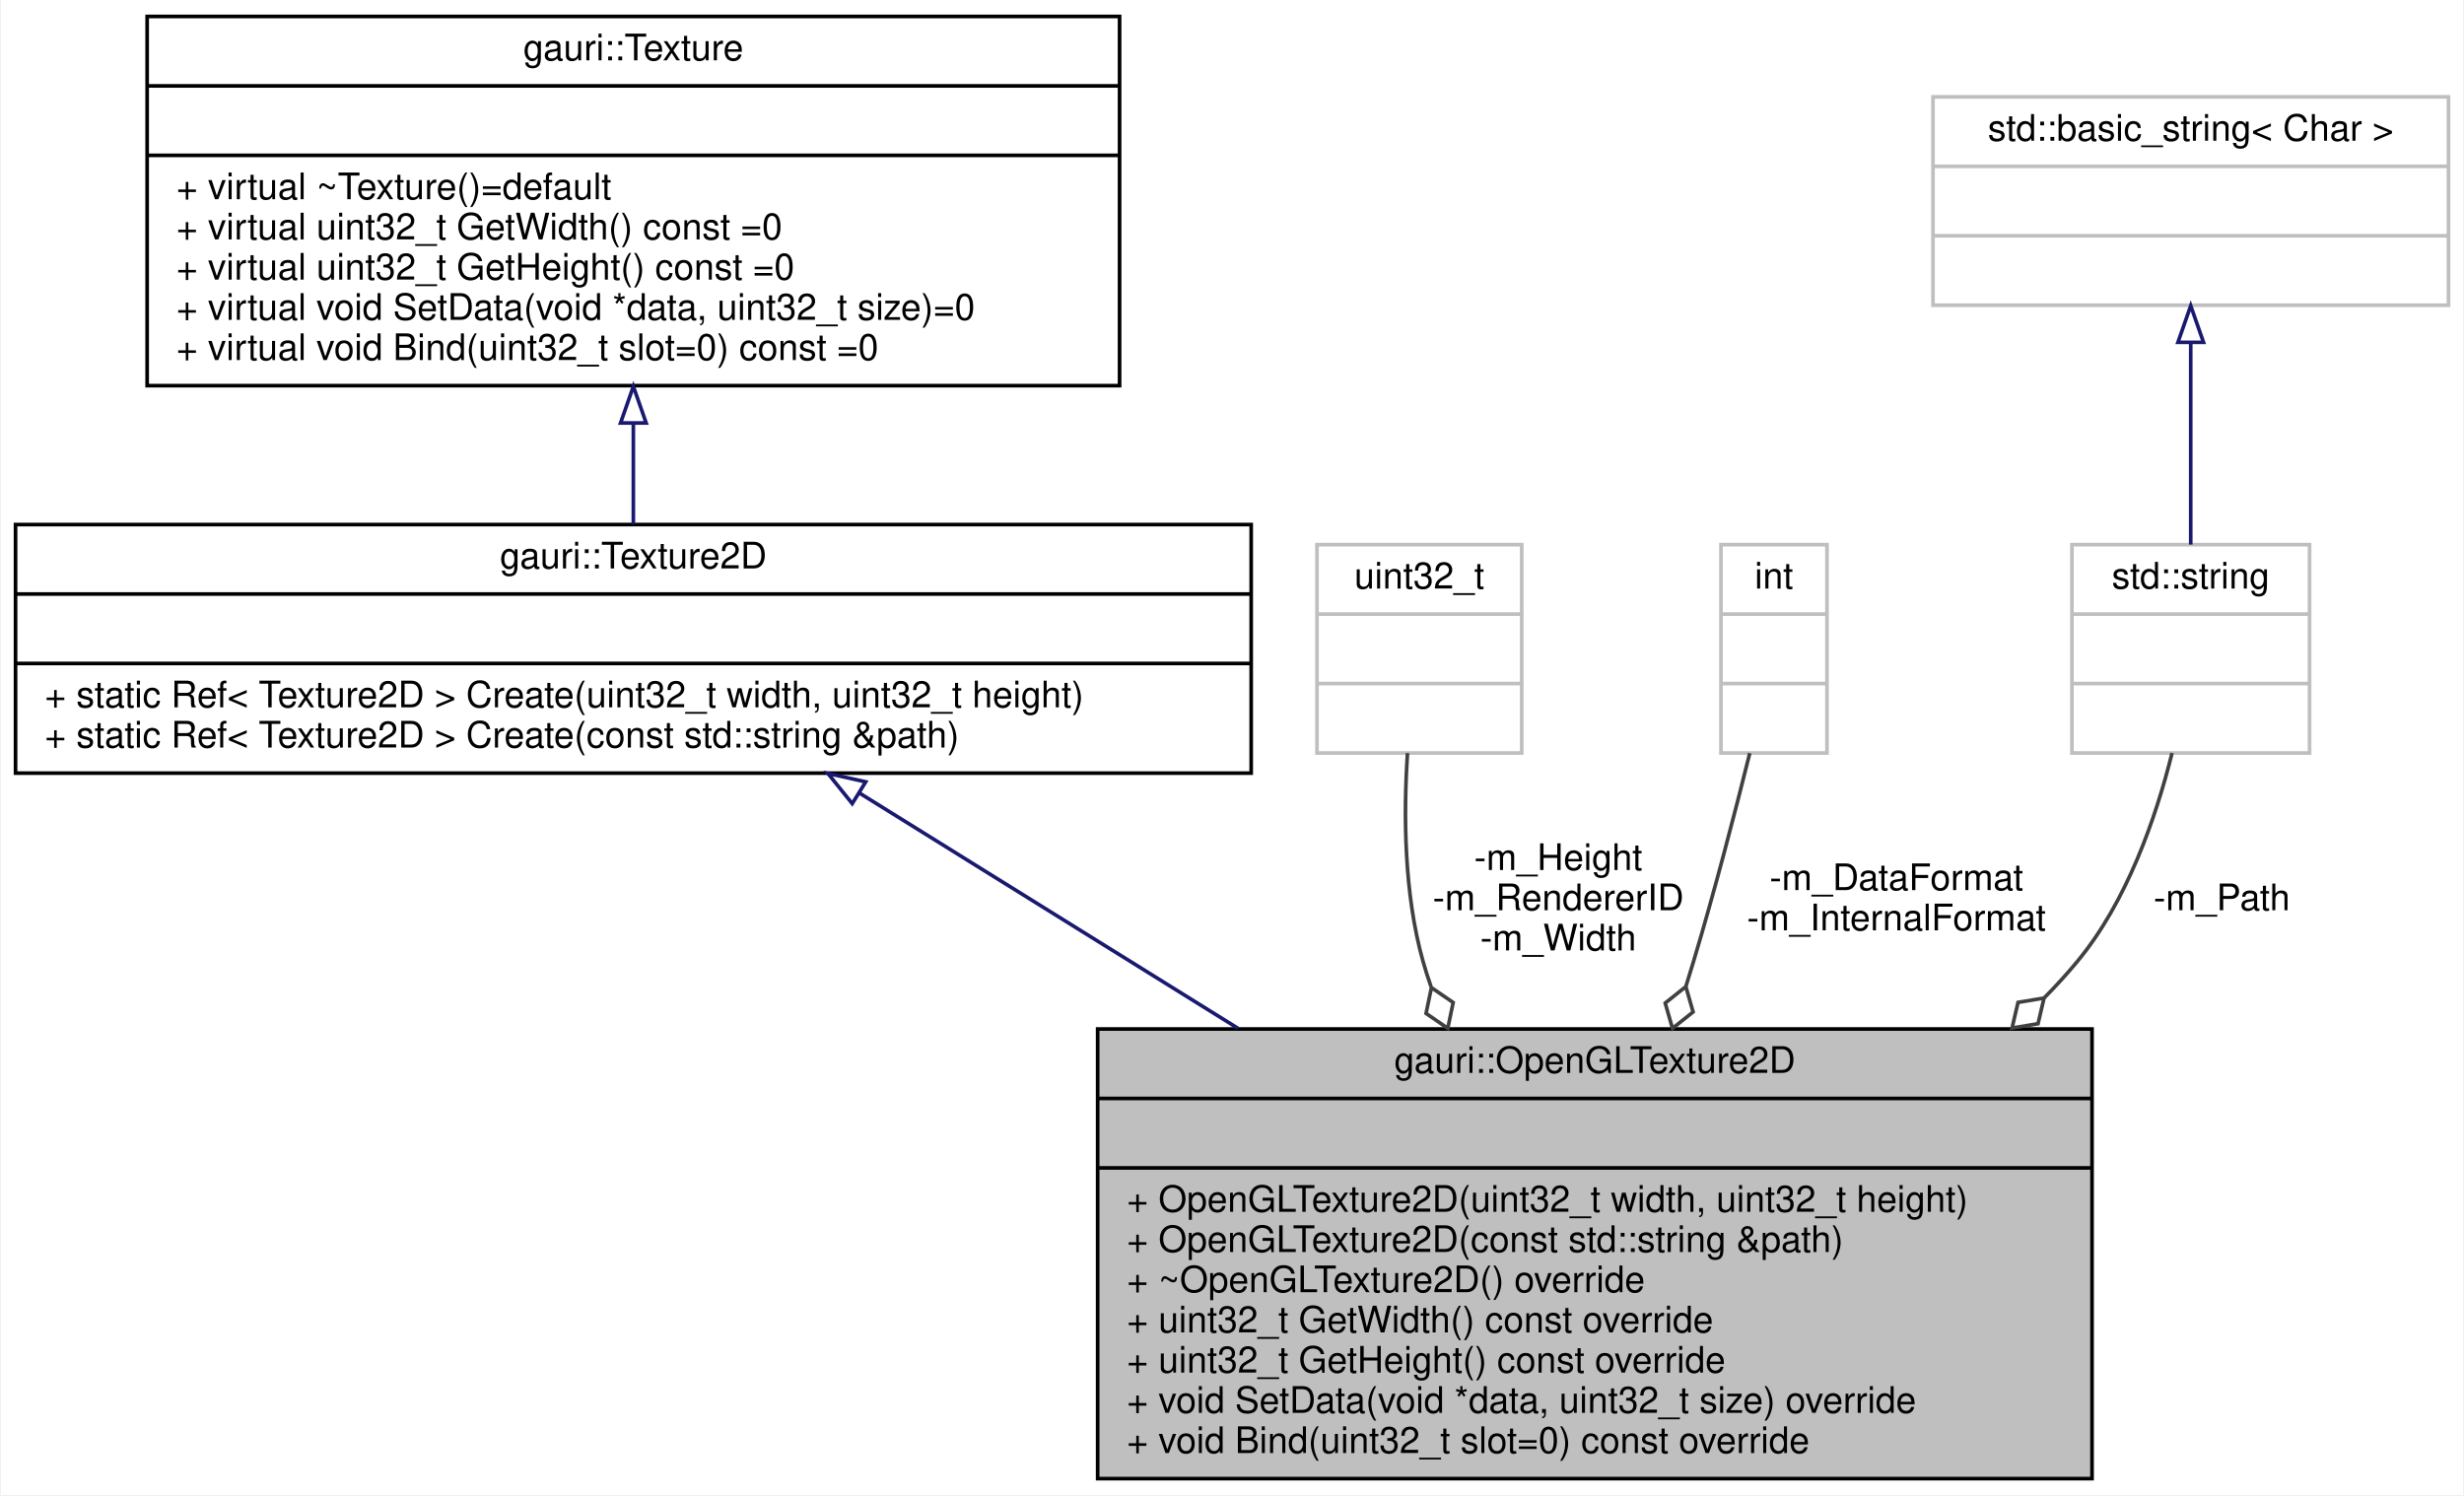
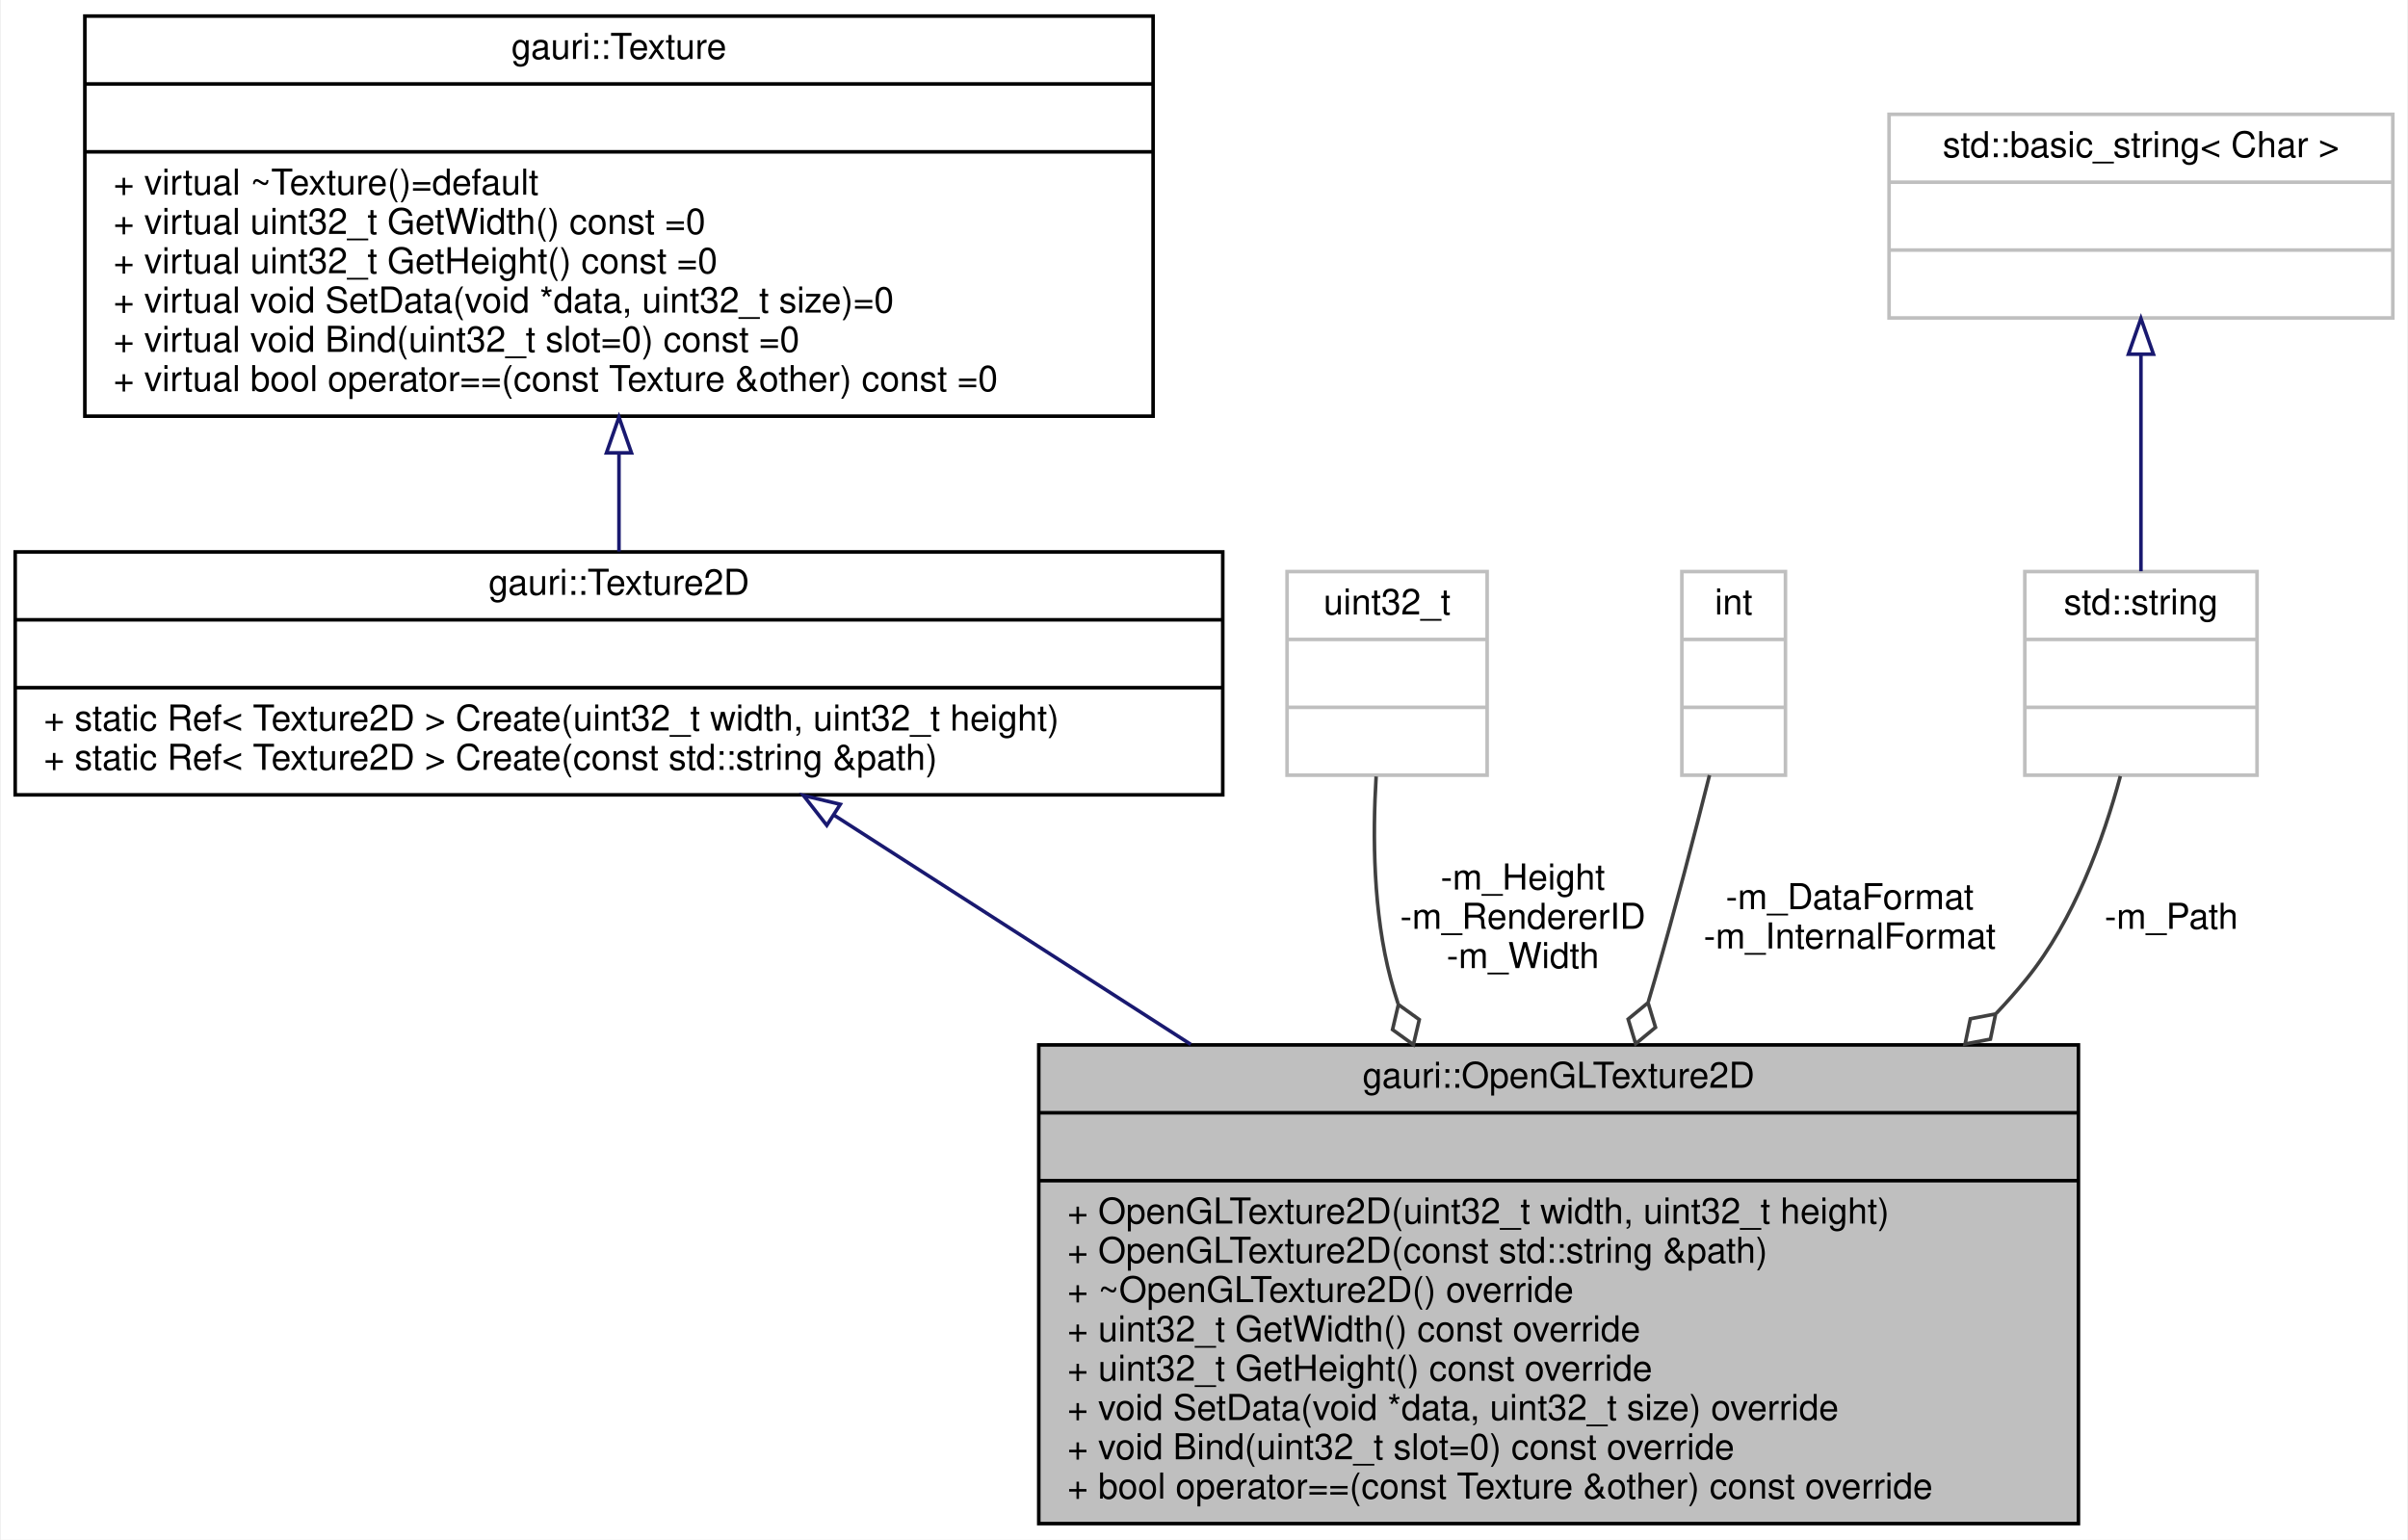
- <svg xmlns="http://www.w3.org/2000/svg" xmlns:xlink="http://www.w3.org/1999/xlink" width="674pt" height="409pt" viewBox="0.00 0.00 673.50 409.00">
-   <g id="graph0" class="graph" transform="scale(1 1) rotate(0) translate(4 405)">
-     <polygon fill="white" stroke="transparent" points="-4,4 -4,-405 669.5,-405 669.5,4 -4,4" />
+ <svg xmlns="http://www.w3.org/2000/svg" xmlns:xlink="http://www.w3.org/1999/xlink" width="674pt" height="431pt" viewBox="0.00 0.00 673.50 431.00">
+   <g id="graph0" class="graph" transform="scale(1 1) rotate(0) translate(4 427)">
+     <polygon fill="white" stroke="transparent" points="-4,4 -4,-427 669.5,-427 669.5,4 -4,4" />
    <g id="node1" class="node">
      <g id="a_node1">
        <a xlink:title=" ">
-           <polygon fill="#bfbfbf" stroke="black" points="296,-0.5 296,-123.5 568,-123.5 568,-0.5 296,-0.5" />
-           <text text-anchor="middle" x="432" y="-111.5" font-family="Helvetica,sans-Serif" font-size="10.00">gauri::OpenGLTexture2D</text>
-           <polyline fill="none" stroke="black" points="296,-104.5 568,-104.5 " />
-           <text text-anchor="middle" x="432" y="-92.5" font-family="Helvetica,sans-Serif" font-size="10.00"> </text>
-           <polyline fill="none" stroke="black" points="296,-85.5 568,-85.5 " />
-           <text text-anchor="start" x="304" y="-73.5" font-family="Helvetica,sans-Serif" font-size="10.00">+ OpenGLTexture2D(uint32_t width, uint32_t height)</text>
-           <text text-anchor="start" x="304" y="-62.5" font-family="Helvetica,sans-Serif" font-size="10.00">+ OpenGLTexture2D(const std::string &amp;path)</text>
-           <text text-anchor="start" x="304" y="-51.5" font-family="Helvetica,sans-Serif" font-size="10.00">+ ~OpenGLTexture2D() override</text>
-           <text text-anchor="start" x="304" y="-40.5" font-family="Helvetica,sans-Serif" font-size="10.00">+ uint32_t GetWidth() const override</text>
-           <text text-anchor="start" x="304" y="-29.5" font-family="Helvetica,sans-Serif" font-size="10.00">+ uint32_t GetHeight() const override</text>
-           <text text-anchor="start" x="304" y="-18.5" font-family="Helvetica,sans-Serif" font-size="10.00">+ void SetData(void *data, uint32_t size) override</text>
-           <text text-anchor="start" x="304" y="-7.5" font-family="Helvetica,sans-Serif" font-size="10.00">+ void Bind(uint32_t slot=0) const override</text>
+           <polygon fill="#bfbfbf" stroke="black" points="286.5,-0.5 286.5,-134.5 577.5,-134.5 577.5,-0.5 286.5,-0.5" />
+           <text text-anchor="middle" x="432" y="-122.5" font-family="Helvetica,sans-Serif" font-size="10.00">gauri::OpenGLTexture2D</text>
+           <polyline fill="none" stroke="black" points="286.5,-115.5 577.5,-115.5 " />
+           <text text-anchor="middle" x="432" y="-103.5" font-family="Helvetica,sans-Serif" font-size="10.00"> </text>
+           <polyline fill="none" stroke="black" points="286.5,-96.5 577.5,-96.5 " />
+           <text text-anchor="start" x="294.5" y="-84.5" font-family="Helvetica,sans-Serif" font-size="10.00">+ OpenGLTexture2D(uint32_t width, uint32_t height)</text>
+           <text text-anchor="start" x="294.5" y="-73.5" font-family="Helvetica,sans-Serif" font-size="10.00">+ OpenGLTexture2D(const std::string &amp;path)</text>
+           <text text-anchor="start" x="294.5" y="-62.5" font-family="Helvetica,sans-Serif" font-size="10.00">+ ~OpenGLTexture2D() override</text>
+           <text text-anchor="start" x="294.5" y="-51.5" font-family="Helvetica,sans-Serif" font-size="10.00">+ uint32_t GetWidth() const override</text>
+           <text text-anchor="start" x="294.5" y="-40.5" font-family="Helvetica,sans-Serif" font-size="10.00">+ uint32_t GetHeight() const override</text>
+           <text text-anchor="start" x="294.5" y="-29.5" font-family="Helvetica,sans-Serif" font-size="10.00">+ void SetData(void *data, uint32_t size) override</text>
+           <text text-anchor="start" x="294.5" y="-18.5" font-family="Helvetica,sans-Serif" font-size="10.00">+ void Bind(uint32_t slot=0) const override</text>
+           <text text-anchor="start" x="294.5" y="-7.5" font-family="Helvetica,sans-Serif" font-size="10.00">+ bool operator==(const Texture &amp;other) const override</text>
        </a>
      </g>
    </g>
    <g id="node2" class="node">
      <g id="a_node2">
        <a xlink:href="classgauri_1_1Texture2D.html" target="_top" xlink:title=" ">
-           <polygon fill="white" stroke="black" points="0,-193.5 0,-261.5 338,-261.5 338,-193.5 0,-193.5" />
-           <text text-anchor="middle" x="169" y="-249.5" font-family="Helvetica,sans-Serif" font-size="10.00">gauri::Texture2D</text>
-           <polyline fill="none" stroke="black" points="0,-242.5 338,-242.5 " />
-           <text text-anchor="middle" x="169" y="-230.5" font-family="Helvetica,sans-Serif" font-size="10.00"> </text>
-           <polyline fill="none" stroke="black" points="0,-223.5 338,-223.5 " />
-           <text text-anchor="start" x="8" y="-211.5" font-family="Helvetica,sans-Serif" font-size="10.00">+ static Ref&lt; Texture2D &gt; Create(uint32_t width, uint32_t height)</text>
-           <text text-anchor="start" x="8" y="-200.5" font-family="Helvetica,sans-Serif" font-size="10.00">+ static Ref&lt; Texture2D &gt; Create(const std::string &amp;path)</text>
+           <polygon fill="white" stroke="black" points="0,-204.5 0,-272.5 338,-272.5 338,-204.5 0,-204.5" />
+           <text text-anchor="middle" x="169" y="-260.5" font-family="Helvetica,sans-Serif" font-size="10.00">gauri::Texture2D</text>
+           <polyline fill="none" stroke="black" points="0,-253.5 338,-253.5 " />
+           <text text-anchor="middle" x="169" y="-241.5" font-family="Helvetica,sans-Serif" font-size="10.00"> </text>
+           <polyline fill="none" stroke="black" points="0,-234.5 338,-234.5 " />
+           <text text-anchor="start" x="8" y="-222.5" font-family="Helvetica,sans-Serif" font-size="10.00">+ static Ref&lt; Texture2D &gt; Create(uint32_t width, uint32_t height)</text>
+           <text text-anchor="start" x="8" y="-211.5" font-family="Helvetica,sans-Serif" font-size="10.00">+ static Ref&lt; Texture2D &gt; Create(const std::string &amp;path)</text>
        </a>
      </g>
    </g>
    <g id="edge1" class="edge">
-       <path fill="none" stroke="midnightblue" d="M230.73,-188.12C261.61,-168.92 299.72,-145.23 334.44,-123.65" />
-       <polygon fill="none" stroke="midnightblue" points="228.87,-185.16 222.22,-193.41 232.56,-191.11 228.87,-185.16" />
+       <path fill="none" stroke="midnightblue" d="M229.19,-198.82C258.76,-179.82 295.23,-156.39 329.05,-134.65" />
+       <polygon fill="none" stroke="midnightblue" points="227.17,-195.96 220.65,-204.31 230.95,-201.85 227.17,-195.96" />
    </g>
    <g id="node3" class="node">
      <g id="a_node3">
        <a xlink:href="classgauri_1_1Texture.html" target="_top" xlink:title=" ">
-           <polygon fill="white" stroke="black" points="36,-299.5 36,-400.5 302,-400.5 302,-299.5 36,-299.5" />
-           <text text-anchor="middle" x="169" y="-388.5" font-family="Helvetica,sans-Serif" font-size="10.00">gauri::Texture</text>
-           <polyline fill="none" stroke="black" points="36,-381.5 302,-381.5 " />
-           <text text-anchor="middle" x="169" y="-369.5" font-family="Helvetica,sans-Serif" font-size="10.00"> </text>
-           <polyline fill="none" stroke="black" points="36,-362.5 302,-362.5 " />
-           <text text-anchor="start" x="44" y="-350.5" font-family="Helvetica,sans-Serif" font-size="10.00">+ virtual ~Texture()=default</text>
-           <text text-anchor="start" x="44" y="-339.5" font-family="Helvetica,sans-Serif" font-size="10.00">+ virtual uint32_t GetWidth() const =0</text>
-           <text text-anchor="start" x="44" y="-328.5" font-family="Helvetica,sans-Serif" font-size="10.00">+ virtual uint32_t GetHeight() const =0</text>
-           <text text-anchor="start" x="44" y="-317.5" font-family="Helvetica,sans-Serif" font-size="10.00">+ virtual void SetData(void *data, uint32_t size)=0</text>
-           <text text-anchor="start" x="44" y="-306.5" font-family="Helvetica,sans-Serif" font-size="10.00">+ virtual void Bind(uint32_t slot=0) const =0</text>
+           <polygon fill="white" stroke="black" points="19.5,-310.5 19.5,-422.5 318.5,-422.5 318.5,-310.5 19.5,-310.5" />
+           <text text-anchor="middle" x="169" y="-410.5" font-family="Helvetica,sans-Serif" font-size="10.00">gauri::Texture</text>
+           <polyline fill="none" stroke="black" points="19.5,-403.5 318.5,-403.5 " />
+           <text text-anchor="middle" x="169" y="-391.5" font-family="Helvetica,sans-Serif" font-size="10.00"> </text>
+           <polyline fill="none" stroke="black" points="19.5,-384.5 318.5,-384.5 " />
+           <text text-anchor="start" x="27.5" y="-372.5" font-family="Helvetica,sans-Serif" font-size="10.00">+ virtual ~Texture()=default</text>
+           <text text-anchor="start" x="27.5" y="-361.5" font-family="Helvetica,sans-Serif" font-size="10.00">+ virtual uint32_t GetWidth() const =0</text>
+           <text text-anchor="start" x="27.5" y="-350.5" font-family="Helvetica,sans-Serif" font-size="10.00">+ virtual uint32_t GetHeight() const =0</text>
+           <text text-anchor="start" x="27.5" y="-339.5" font-family="Helvetica,sans-Serif" font-size="10.00">+ virtual void SetData(void *data, uint32_t size)=0</text>
+           <text text-anchor="start" x="27.5" y="-328.5" font-family="Helvetica,sans-Serif" font-size="10.00">+ virtual void Bind(uint32_t slot=0) const =0</text>
+           <text text-anchor="start" x="27.5" y="-317.5" font-family="Helvetica,sans-Serif" font-size="10.00">+ virtual bool operator==(const Texture &amp;other) const =0</text>
        </a>
      </g>
    </g>
    <g id="edge2" class="edge">
-       <path fill="none" stroke="midnightblue" d="M169,-289.07C169,-279.61 169,-270.14 169,-261.59" />
-       <polygon fill="none" stroke="midnightblue" points="165.5,-289.29 169,-299.29 172.5,-289.29 165.5,-289.29" />
+       <path fill="none" stroke="midnightblue" d="M169,-299.96C169,-290.48 169,-281.08 169,-272.62" />
+       <polygon fill="none" stroke="midnightblue" points="165.5,-300.23 169,-310.23 172.5,-300.23 165.5,-300.23" />
    </g>
    <g id="node4" class="node">
      <g id="a_node4">
        <a xlink:title=" ">
-           <polygon fill="white" stroke="#bfbfbf" points="356,-199 356,-256 412,-256 412,-199 356,-199" />
-           <text text-anchor="middle" x="384" y="-244" font-family="Helvetica,sans-Serif" font-size="10.00">uint32_t</text>
-           <polyline fill="none" stroke="#bfbfbf" points="356,-237 412,-237 " />
-           <text text-anchor="middle" x="384" y="-225" font-family="Helvetica,sans-Serif" font-size="10.00"> </text>
-           <polyline fill="none" stroke="#bfbfbf" points="356,-218 412,-218 " />
-           <text text-anchor="middle" x="384" y="-206" font-family="Helvetica,sans-Serif" font-size="10.00"> </text>
+           <polygon fill="white" stroke="#bfbfbf" points="356,-210 356,-267 412,-267 412,-210 356,-210" />
+           <text text-anchor="middle" x="384" y="-255" font-family="Helvetica,sans-Serif" font-size="10.00">uint32_t</text>
+           <polyline fill="none" stroke="#bfbfbf" points="356,-248 412,-248 " />
+           <text text-anchor="middle" x="384" y="-236" font-family="Helvetica,sans-Serif" font-size="10.00"> </text>
+           <polyline fill="none" stroke="#bfbfbf" points="356,-229 412,-229 " />
+           <text text-anchor="middle" x="384" y="-217" font-family="Helvetica,sans-Serif" font-size="10.00"> </text>
        </a>
      </g>
    </g>
    <g id="edge3" class="edge">
-       <path fill="none" stroke="#404040" d="M380.76,-198.97C379.65,-182.19 379.79,-160.5 385,-142 385.65,-139.7 386.38,-137.39 387.19,-135.09" />
-       <polygon fill="none" stroke="#404040" points="387.3,-134.82 385.83,-127.77 391.78,-123.69 393.25,-130.75 387.3,-134.82" />
-       <text text-anchor="middle" x="422" y="-167" font-family="Helvetica,sans-Serif" font-size="10.00"> -m_Height</text>
-       <text text-anchor="middle" x="422" y="-156" font-family="Helvetica,sans-Serif" font-size="10.00">-m_RendererID</text>
-       <text text-anchor="middle" x="422" y="-145" font-family="Helvetica,sans-Serif" font-size="10.00">-m_Width</text>
+       <path fill="none" stroke="#404040" d="M380.93,-209.64C379.92,-192.94 380.1,-171.43 385,-153 385.61,-150.69 386.31,-148.37 387.06,-146.06" />
+       <polygon fill="none" stroke="#404040" points="387.16,-145.8 385.52,-138.78 391.36,-134.56 393.01,-141.58 387.16,-145.8" />
+       <text text-anchor="middle" x="422" y="-178" font-family="Helvetica,sans-Serif" font-size="10.00"> -m_Height</text>
+       <text text-anchor="middle" x="422" y="-167" font-family="Helvetica,sans-Serif" font-size="10.00">-m_RendererID</text>
+       <text text-anchor="middle" x="422" y="-156" font-family="Helvetica,sans-Serif" font-size="10.00">-m_Width</text>
    </g>
    <g id="node5" class="node">
      <g id="a_node5">
        <a xlink:title=" ">
-           <polygon fill="white" stroke="#bfbfbf" points="466.5,-199 466.5,-256 495.5,-256 495.5,-199 466.5,-199" />
-           <text text-anchor="middle" x="481" y="-244" font-family="Helvetica,sans-Serif" font-size="10.00">int</text>
-           <polyline fill="none" stroke="#bfbfbf" points="466.5,-237 495.5,-237 " />
-           <text text-anchor="middle" x="481" y="-225" font-family="Helvetica,sans-Serif" font-size="10.00"> </text>
-           <polyline fill="none" stroke="#bfbfbf" points="466.5,-218 495.5,-218 " />
-           <text text-anchor="middle" x="481" y="-206" font-family="Helvetica,sans-Serif" font-size="10.00"> </text>
+           <polygon fill="white" stroke="#bfbfbf" points="466.5,-210 466.5,-267 495.5,-267 495.5,-210 466.5,-210" />
+           <text text-anchor="middle" x="481" y="-255" font-family="Helvetica,sans-Serif" font-size="10.00">int</text>
+           <polyline fill="none" stroke="#bfbfbf" points="466.5,-248 495.5,-248 " />
+           <text text-anchor="middle" x="481" y="-236" font-family="Helvetica,sans-Serif" font-size="10.00"> </text>
+           <polyline fill="none" stroke="#bfbfbf" points="466.5,-229 495.5,-229 " />
+           <text text-anchor="middle" x="481" y="-217" font-family="Helvetica,sans-Serif" font-size="10.00"> </text>
        </a>
      </g>
    </g>
    <g id="edge4" class="edge">
-       <path fill="none" stroke="#404040" d="M474.38,-198.96C470.26,-182.37 464.67,-160.87 459,-142 458.33,-139.76 457.63,-137.49 456.92,-135.2" />
-       <polygon fill="none" stroke="#404040" points="456.89,-135.1 451.25,-130.6 453.24,-123.67 458.88,-128.17 456.89,-135.1" />
-       <text text-anchor="middle" x="514.5" y="-161.5" font-family="Helvetica,sans-Serif" font-size="10.00"> -m_DataFormat</text>
-       <text text-anchor="middle" x="514.5" y="-150.5" font-family="Helvetica,sans-Serif" font-size="10.00">-m_InternalFormat</text>
+       <path fill="none" stroke="#404040" d="M474.24,-210C470.07,-193.42 464.48,-171.93 459,-153 458.38,-150.87 457.75,-148.72 457.11,-146.55" />
+       <polygon fill="none" stroke="#404040" points="457.04,-146.31 451.47,-141.72 453.57,-134.82 459.13,-139.41 457.04,-146.31" />
+       <text text-anchor="middle" x="513.5" y="-172.5" font-family="Helvetica,sans-Serif" font-size="10.00"> -m_DataFormat</text>
+       <text text-anchor="middle" x="513.5" y="-161.5" font-family="Helvetica,sans-Serif" font-size="10.00">-m_InternalFormat</text>
    </g>
    <g id="node6" class="node">
      <g id="a_node6">
        <a xlink:title=" ">
-           <polygon fill="white" stroke="#bfbfbf" points="562.5,-199 562.5,-256 627.5,-256 627.5,-199 562.5,-199" />
-           <text text-anchor="middle" x="595" y="-244" font-family="Helvetica,sans-Serif" font-size="10.00">std::string</text>
-           <polyline fill="none" stroke="#bfbfbf" points="562.5,-237 627.5,-237 " />
-           <text text-anchor="middle" x="595" y="-225" font-family="Helvetica,sans-Serif" font-size="10.00"> </text>
-           <polyline fill="none" stroke="#bfbfbf" points="562.5,-218 627.5,-218 " />
-           <text text-anchor="middle" x="595" y="-206" font-family="Helvetica,sans-Serif" font-size="10.00"> </text>
+           <polygon fill="white" stroke="#bfbfbf" points="562.5,-210 562.5,-267 627.5,-267 627.5,-210 562.5,-210" />
+           <text text-anchor="middle" x="595" y="-255" font-family="Helvetica,sans-Serif" font-size="10.00">std::string</text>
+           <polyline fill="none" stroke="#bfbfbf" points="562.5,-248 627.5,-248 " />
+           <text text-anchor="middle" x="595" y="-236" font-family="Helvetica,sans-Serif" font-size="10.00"> </text>
+           <polyline fill="none" stroke="#bfbfbf" points="562.5,-229 627.5,-229 " />
+           <text text-anchor="middle" x="595" y="-217" font-family="Helvetica,sans-Serif" font-size="10.00"> </text>
        </a>
      </g>
    </g>
    <g id="edge5" class="edge">
-       <path fill="none" stroke="#404040" d="M589.89,-199C585.45,-181.19 577.55,-158.37 564,-142 561.15,-138.56 558.11,-135.23 554.91,-132.01" />
-       <polygon fill="none" stroke="#404040" points="554.87,-131.97 547.76,-130.78 546.12,-123.76 553.23,-124.95 554.87,-131.97" />
-       <text text-anchor="middle" x="603.5" y="-156" font-family="Helvetica,sans-Serif" font-size="10.00"> -m_Path</text>
+       <path fill="none" stroke="#404040" d="M589.24,-209.75C584.49,-192.07 576.32,-169.47 563,-153 560.32,-149.69 557.48,-146.47 554.51,-143.34" />
+       <polygon fill="none" stroke="#404040" points="554.33,-143.17 547.25,-141.81 545.78,-134.75 552.87,-136.11 554.33,-143.17" />
+       <text text-anchor="middle" x="603.5" y="-167" font-family="Helvetica,sans-Serif" font-size="10.00"> -m_Path</text>
    </g>
    <g id="node7" class="node">
      <g id="a_node7">
        <a xlink:title=" ">
-           <polygon fill="white" stroke="#bfbfbf" points="524.5,-321.5 524.5,-378.5 665.5,-378.5 665.5,-321.5 524.5,-321.5" />
-           <text text-anchor="middle" x="595" y="-366.5" font-family="Helvetica,sans-Serif" font-size="10.00">std::basic_string&lt; Char &gt;</text>
-           <polyline fill="none" stroke="#bfbfbf" points="524.5,-359.5 665.5,-359.5 " />
-           <text text-anchor="middle" x="595" y="-347.5" font-family="Helvetica,sans-Serif" font-size="10.00"> </text>
-           <polyline fill="none" stroke="#bfbfbf" points="524.5,-340.5 665.5,-340.5 " />
-           <text text-anchor="middle" x="595" y="-328.5" font-family="Helvetica,sans-Serif" font-size="10.00"> </text>
+           <polygon fill="white" stroke="#bfbfbf" points="524.5,-338 524.5,-395 665.5,-395 665.5,-338 524.5,-338" />
+           <text text-anchor="middle" x="595" y="-383" font-family="Helvetica,sans-Serif" font-size="10.00">std::basic_string&lt; Char &gt;</text>
+           <polyline fill="none" stroke="#bfbfbf" points="524.5,-376 665.5,-376 " />
+           <text text-anchor="middle" x="595" y="-364" font-family="Helvetica,sans-Serif" font-size="10.00"> </text>
+           <polyline fill="none" stroke="#bfbfbf" points="524.5,-357 665.5,-357 " />
+           <text text-anchor="middle" x="595" y="-345" font-family="Helvetica,sans-Serif" font-size="10.00"> </text>
        </a>
      </g>
    </g>
    <g id="edge6" class="edge">
-       <path fill="none" stroke="midnightblue" d="M595,-311.24C595,-293.35 595,-272.37 595,-256.02" />
-       <polygon fill="none" stroke="midnightblue" points="591.5,-311.35 595,-321.35 598.5,-311.35 591.5,-311.35" />
+       <path fill="none" stroke="midnightblue" d="M595,-327.76C595,-308.26 595,-284.88 595,-267.09" />
+       <polygon fill="none" stroke="midnightblue" points="591.5,-327.85 595,-337.85 598.5,-327.85 591.5,-327.85" />
    </g>
  </g>
</svg>
